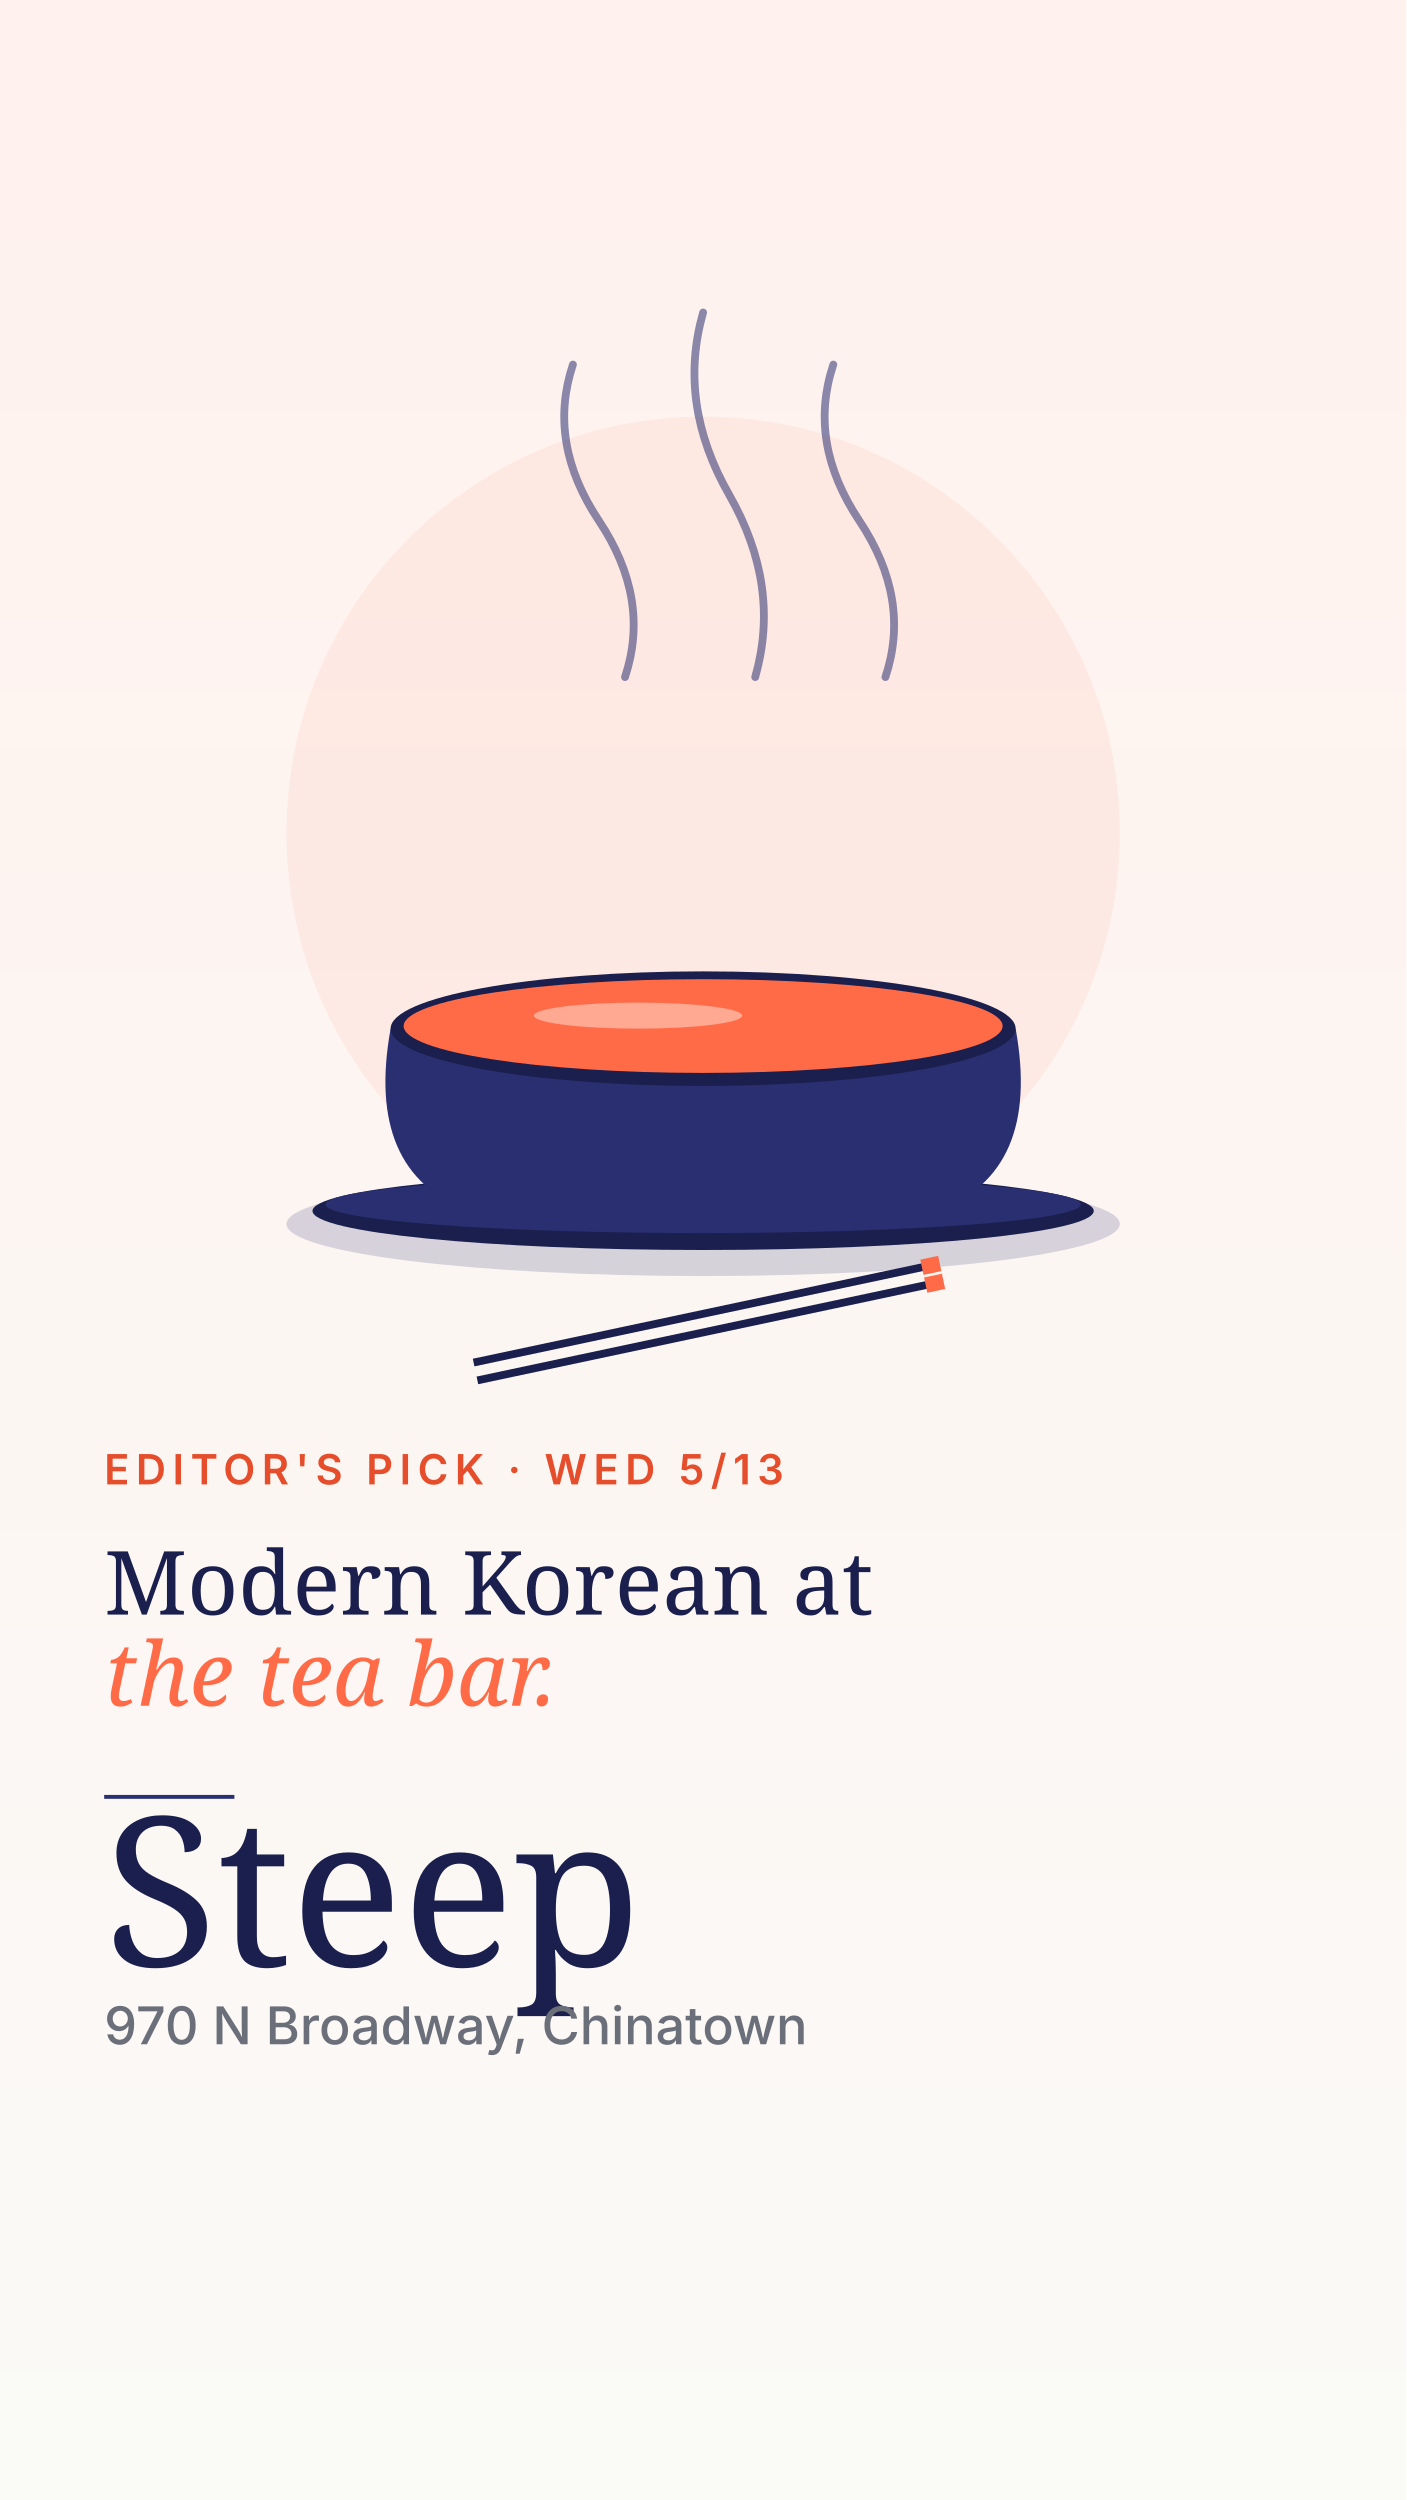
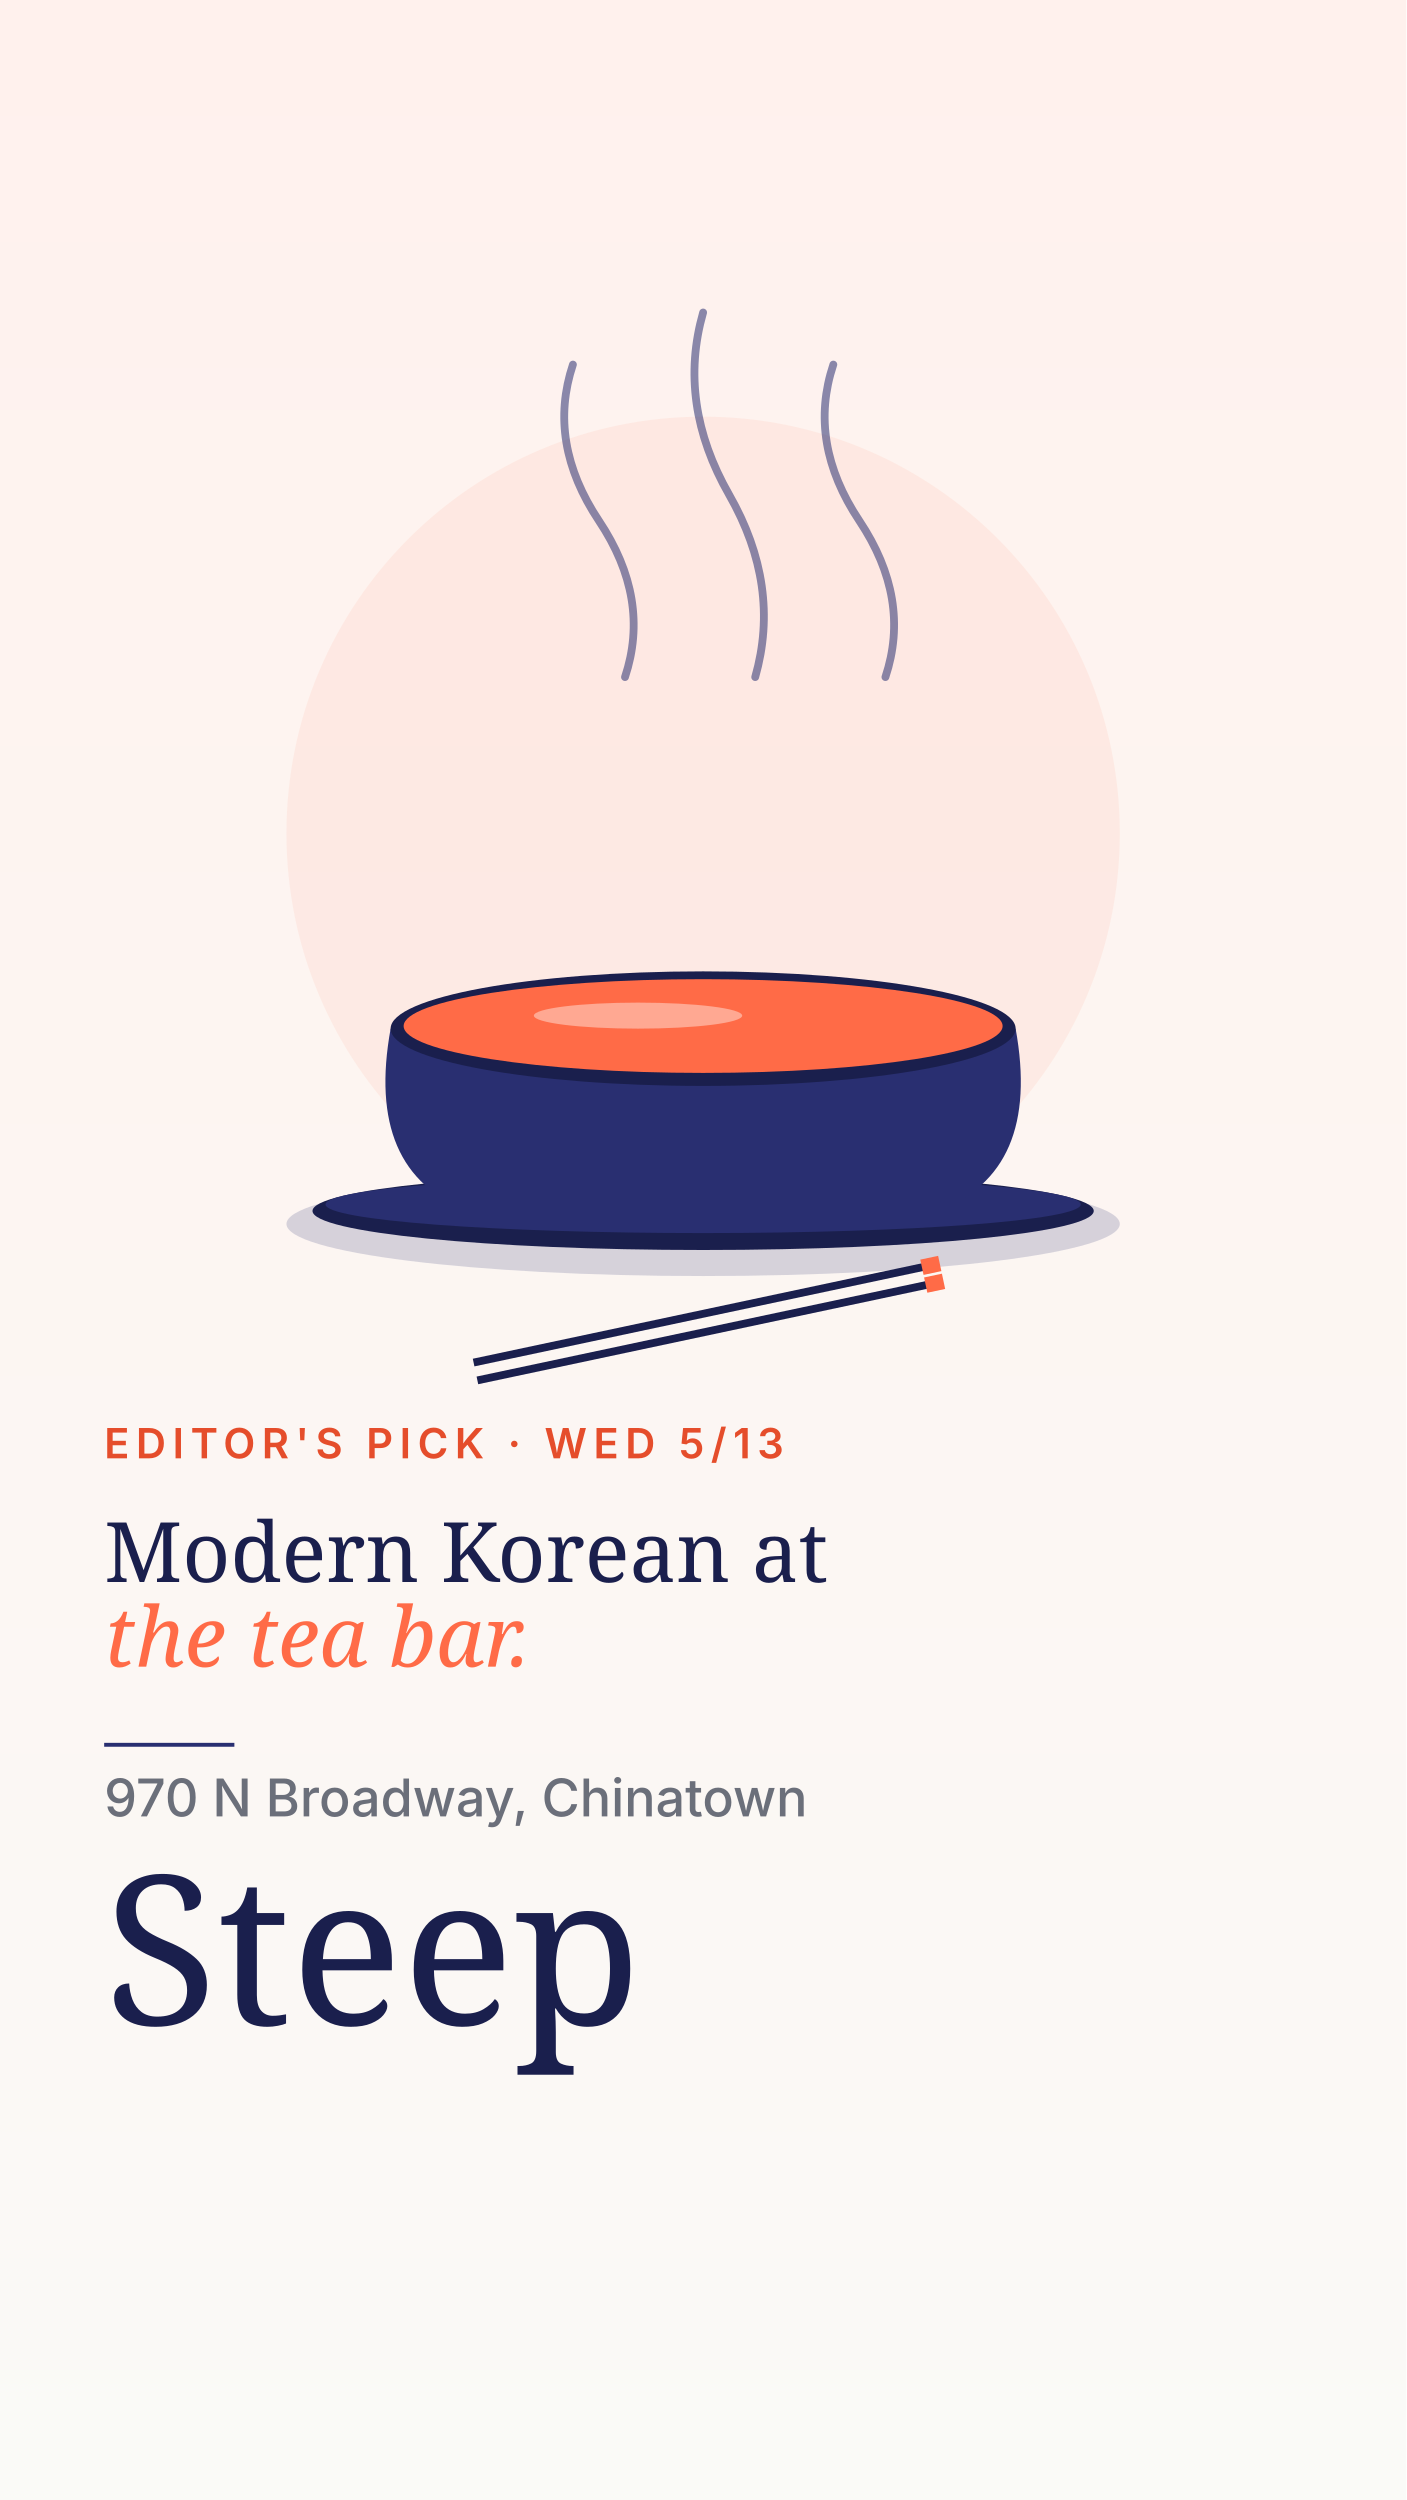
<svg xmlns="http://www.w3.org/2000/svg" viewBox="0 0 1080 1920" width="1080" height="1920">
  <defs>
    <linearGradient id="s3-bg" x1="0%" y1="0%" x2="0%" y2="100%">
      <stop offset="0%" stop-color="#FFF1ED" />
      <stop offset="100%" stop-color="#FAFAF7" />
    </linearGradient>
  </defs>
  <rect width="1080" height="1920" fill="url(#s3-bg)" />
  <circle cx="540" cy="640" r="320" fill="#FF6B47" opacity="0.08" />
  <g stroke="#292f71" stroke-width="6" fill="none" stroke-linecap="round" opacity="0.55">
    <path d="M 440,280 Q 420,340 460,400 Q 500,460 480,520" />
    <path d="M 540,240 Q 520,310 560,380 Q 600,450 580,520" />
    <path d="M 640,280 Q 620,340 660,400 Q 700,460 680,520" />
  </g>
  <g transform="translate(540, 760)">
    <ellipse cx="0" cy="180" rx="320" ry="40" fill="#292f71" opacity="0.18" />
    <ellipse cx="0" cy="170" rx="300" ry="30" fill="#1a1f4d" />
    <ellipse cx="0" cy="165" rx="290" ry="22" fill="#292f71" />
    <path d="M -240,30 Q -260,140 -180,170 L 180,170 Q 260,140 240,30 Z" fill="#292f71" />
    <ellipse cx="0" cy="30" rx="240" ry="44" fill="#1a1f4d" />
    <ellipse cx="0" cy="28" rx="230" ry="36" fill="#FF6B47" />
    <ellipse cx="-50" cy="20" rx="80" ry="10" fill="#FFF1ED" opacity="0.45" />
  </g>
  <g transform="translate(540, 1010) rotate(-12)">
    <rect x="-180" y="-4" width="360" height="6" fill="#1a1f4d" />
    <rect x="-180" y="10" width="360" height="6" fill="#1a1f4d" />
    <rect x="172" y="-7" width="14" height="12" fill="#FF6B47" />
    <rect x="172" y="7" width="14" height="12" fill="#FF6B47" />
  </g>
-   <text x="80" y="1140" font-family="Inter, sans-serif" font-size="32" font-weight="600" fill="#E54D2B" letter-spacing="5">EDITOR'S PICK · WED 5/13</text>
-   <text x="80" y="1240" font-family="Instrument Serif, Georgia, serif" font-size="68" fill="#1a1f4d">Modern Korean at</text>
-   <text x="80" y="1310" font-family="Instrument Serif, Georgia, serif" font-style="italic" font-size="68" fill="#FF6B47">the tea bar.</text>
-   <line x1="80" y1="1380" x2="180" y2="1380" stroke="#292f71" stroke-width="3" />
-   <text x="80" y="1510" font-family="Instrument Serif, Georgia, serif" font-size="160" font-weight="500" fill="#1a1f4d">Steep</text>
-   <text x="80" y="1570" font-family="Inter, sans-serif" font-size="40" font-weight="500" fill="#6B6F7A">970 N Broadway, Chinatown</text>
+   <text x="80" y="1120" font-family="Inter, sans-serif" font-size="32" font-weight="600" fill="#E54D2B" letter-spacing="5">EDITOR'S PICK · WED 5/13</text>
+   <text x="80" y="1215" font-family="Instrument Serif, Georgia, serif" font-size="64" fill="#1a1f4d">Modern Korean at</text>
+   <text x="80" y="1280" font-family="Instrument Serif, Georgia, serif" font-style="italic" font-size="64" fill="#FF6B47">the tea bar.</text>
+   <line x1="80" y1="1340" x2="180" y2="1340" stroke="#292f71" stroke-width="3" />
+   <text x="80" y="1395" font-family="Inter, sans-serif" font-size="40" font-weight="500" fill="#6B6F7A">970 N Broadway, Chinatown</text>
+   <text x="80" y="1555" font-family="Instrument Serif, Georgia, serif" font-size="160" font-weight="500" fill="#1a1f4d">Steep</text>
</svg>
